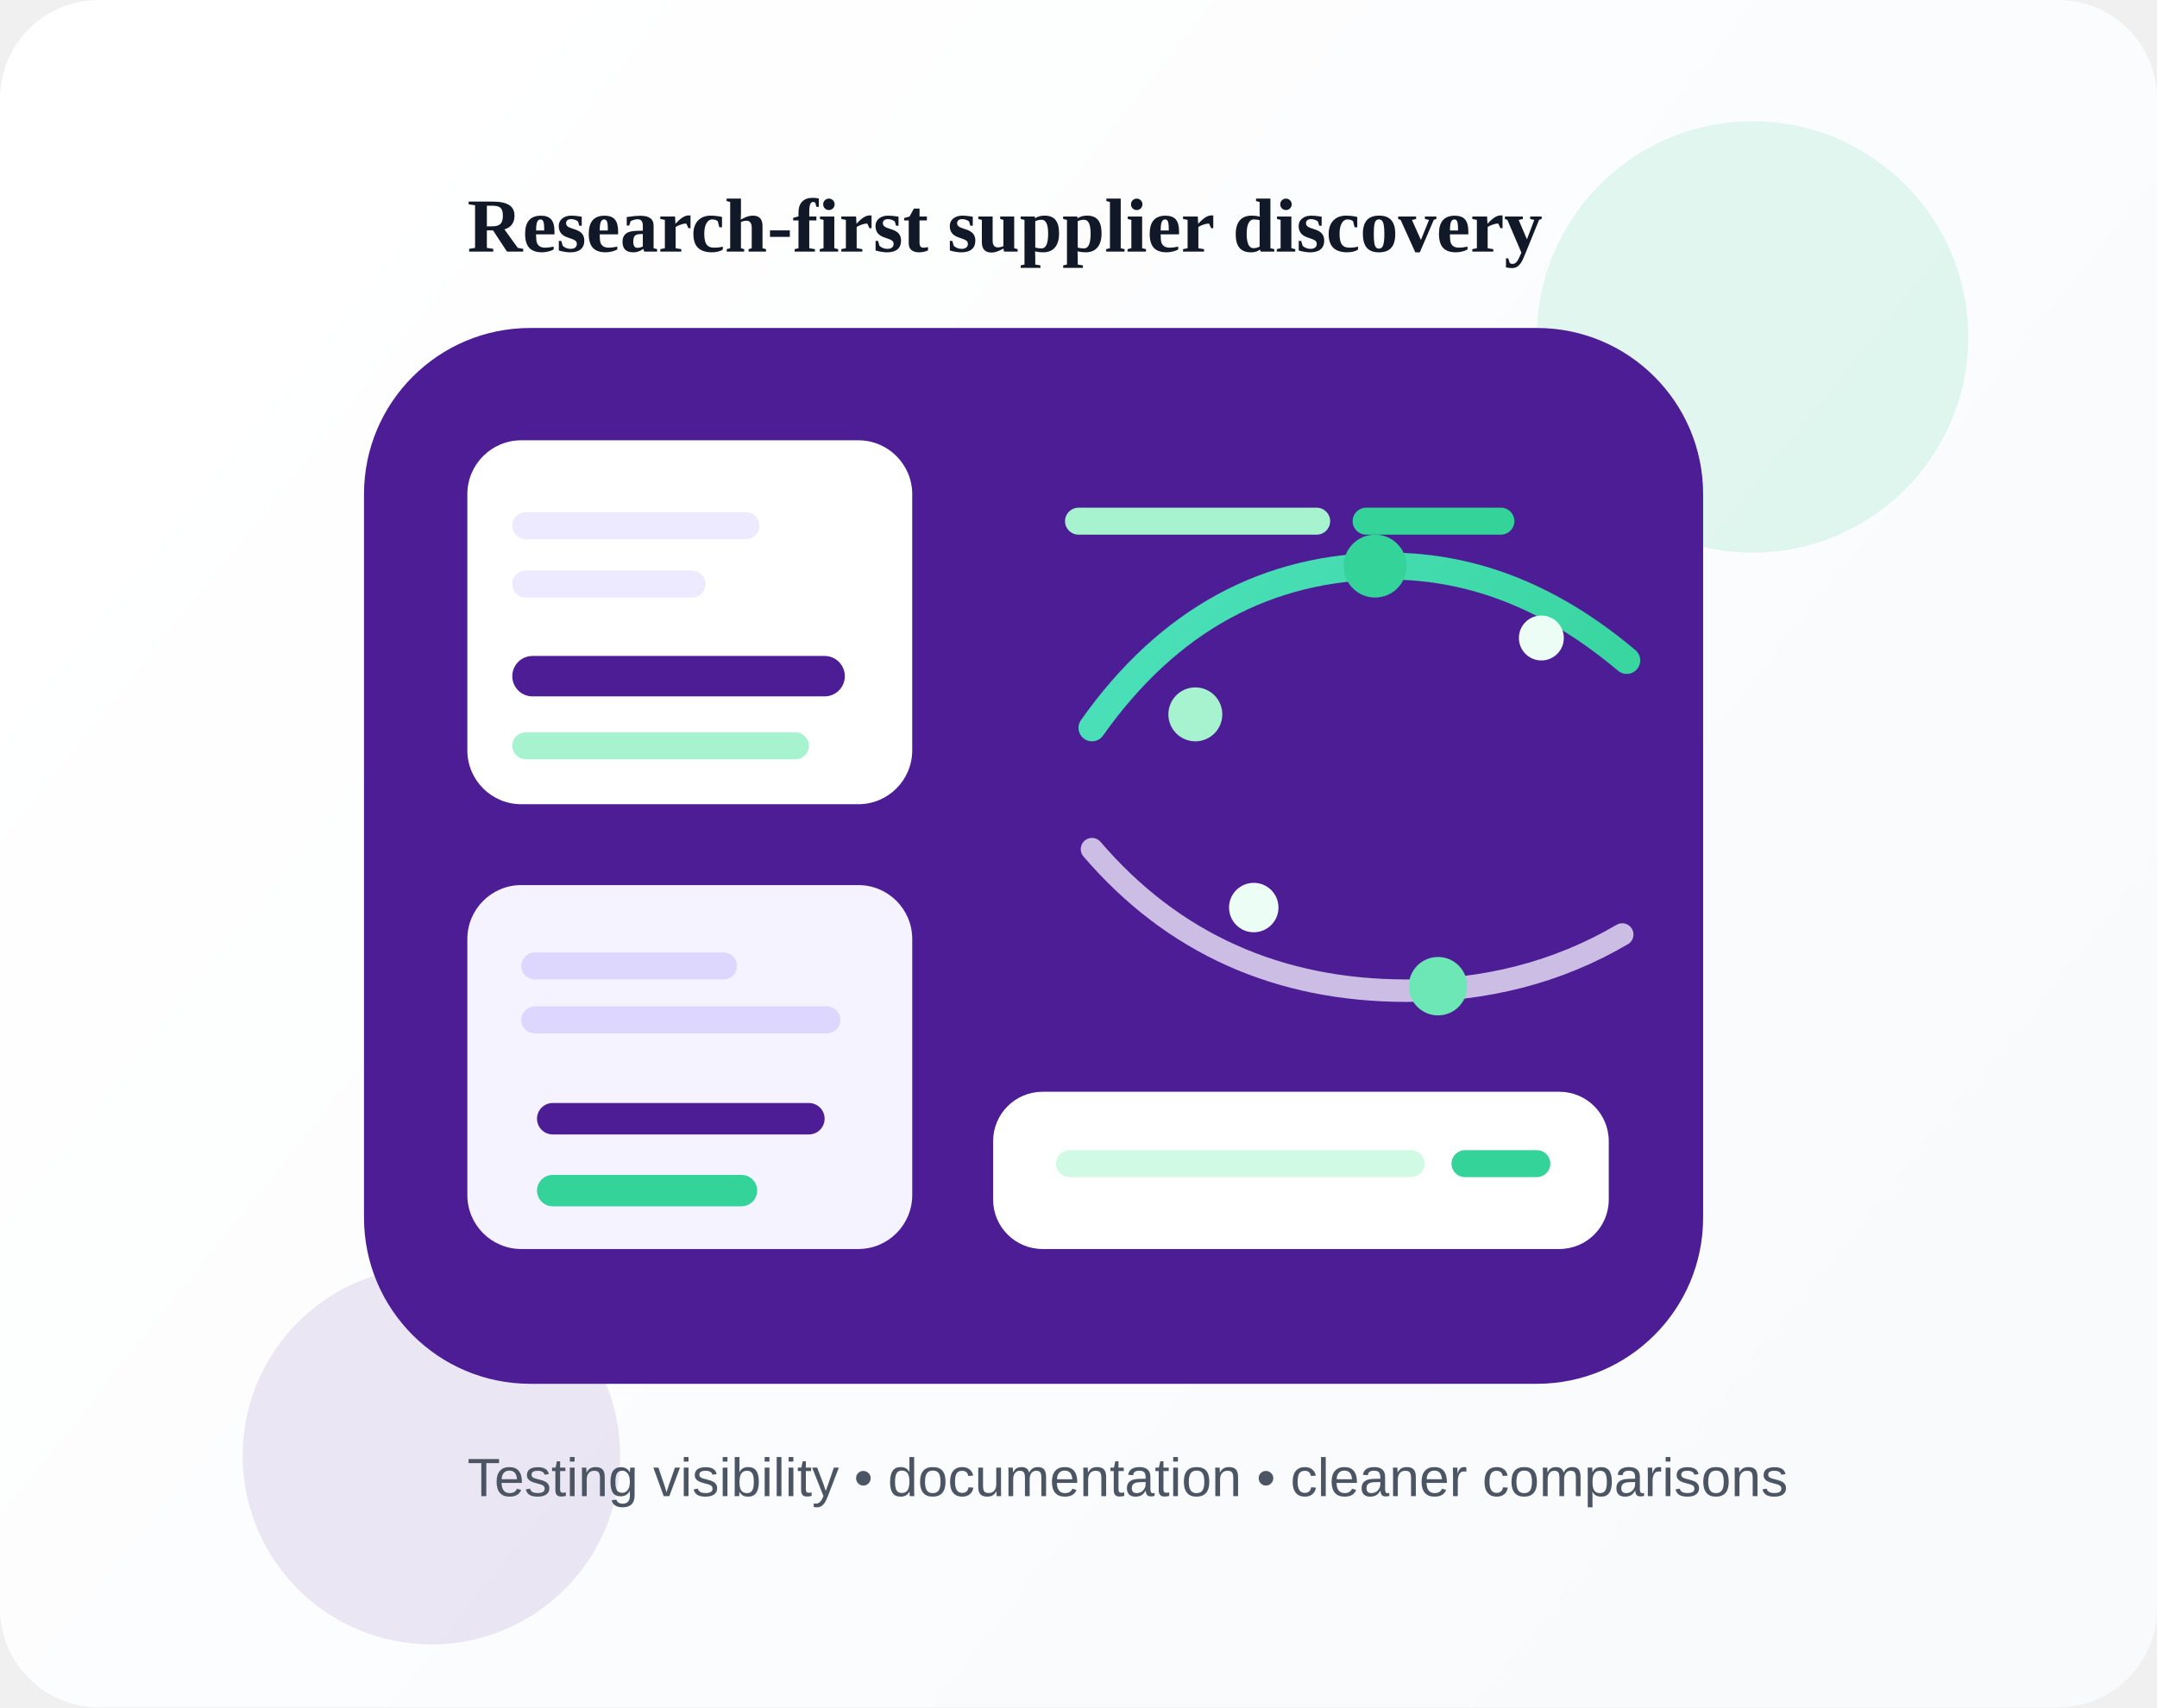
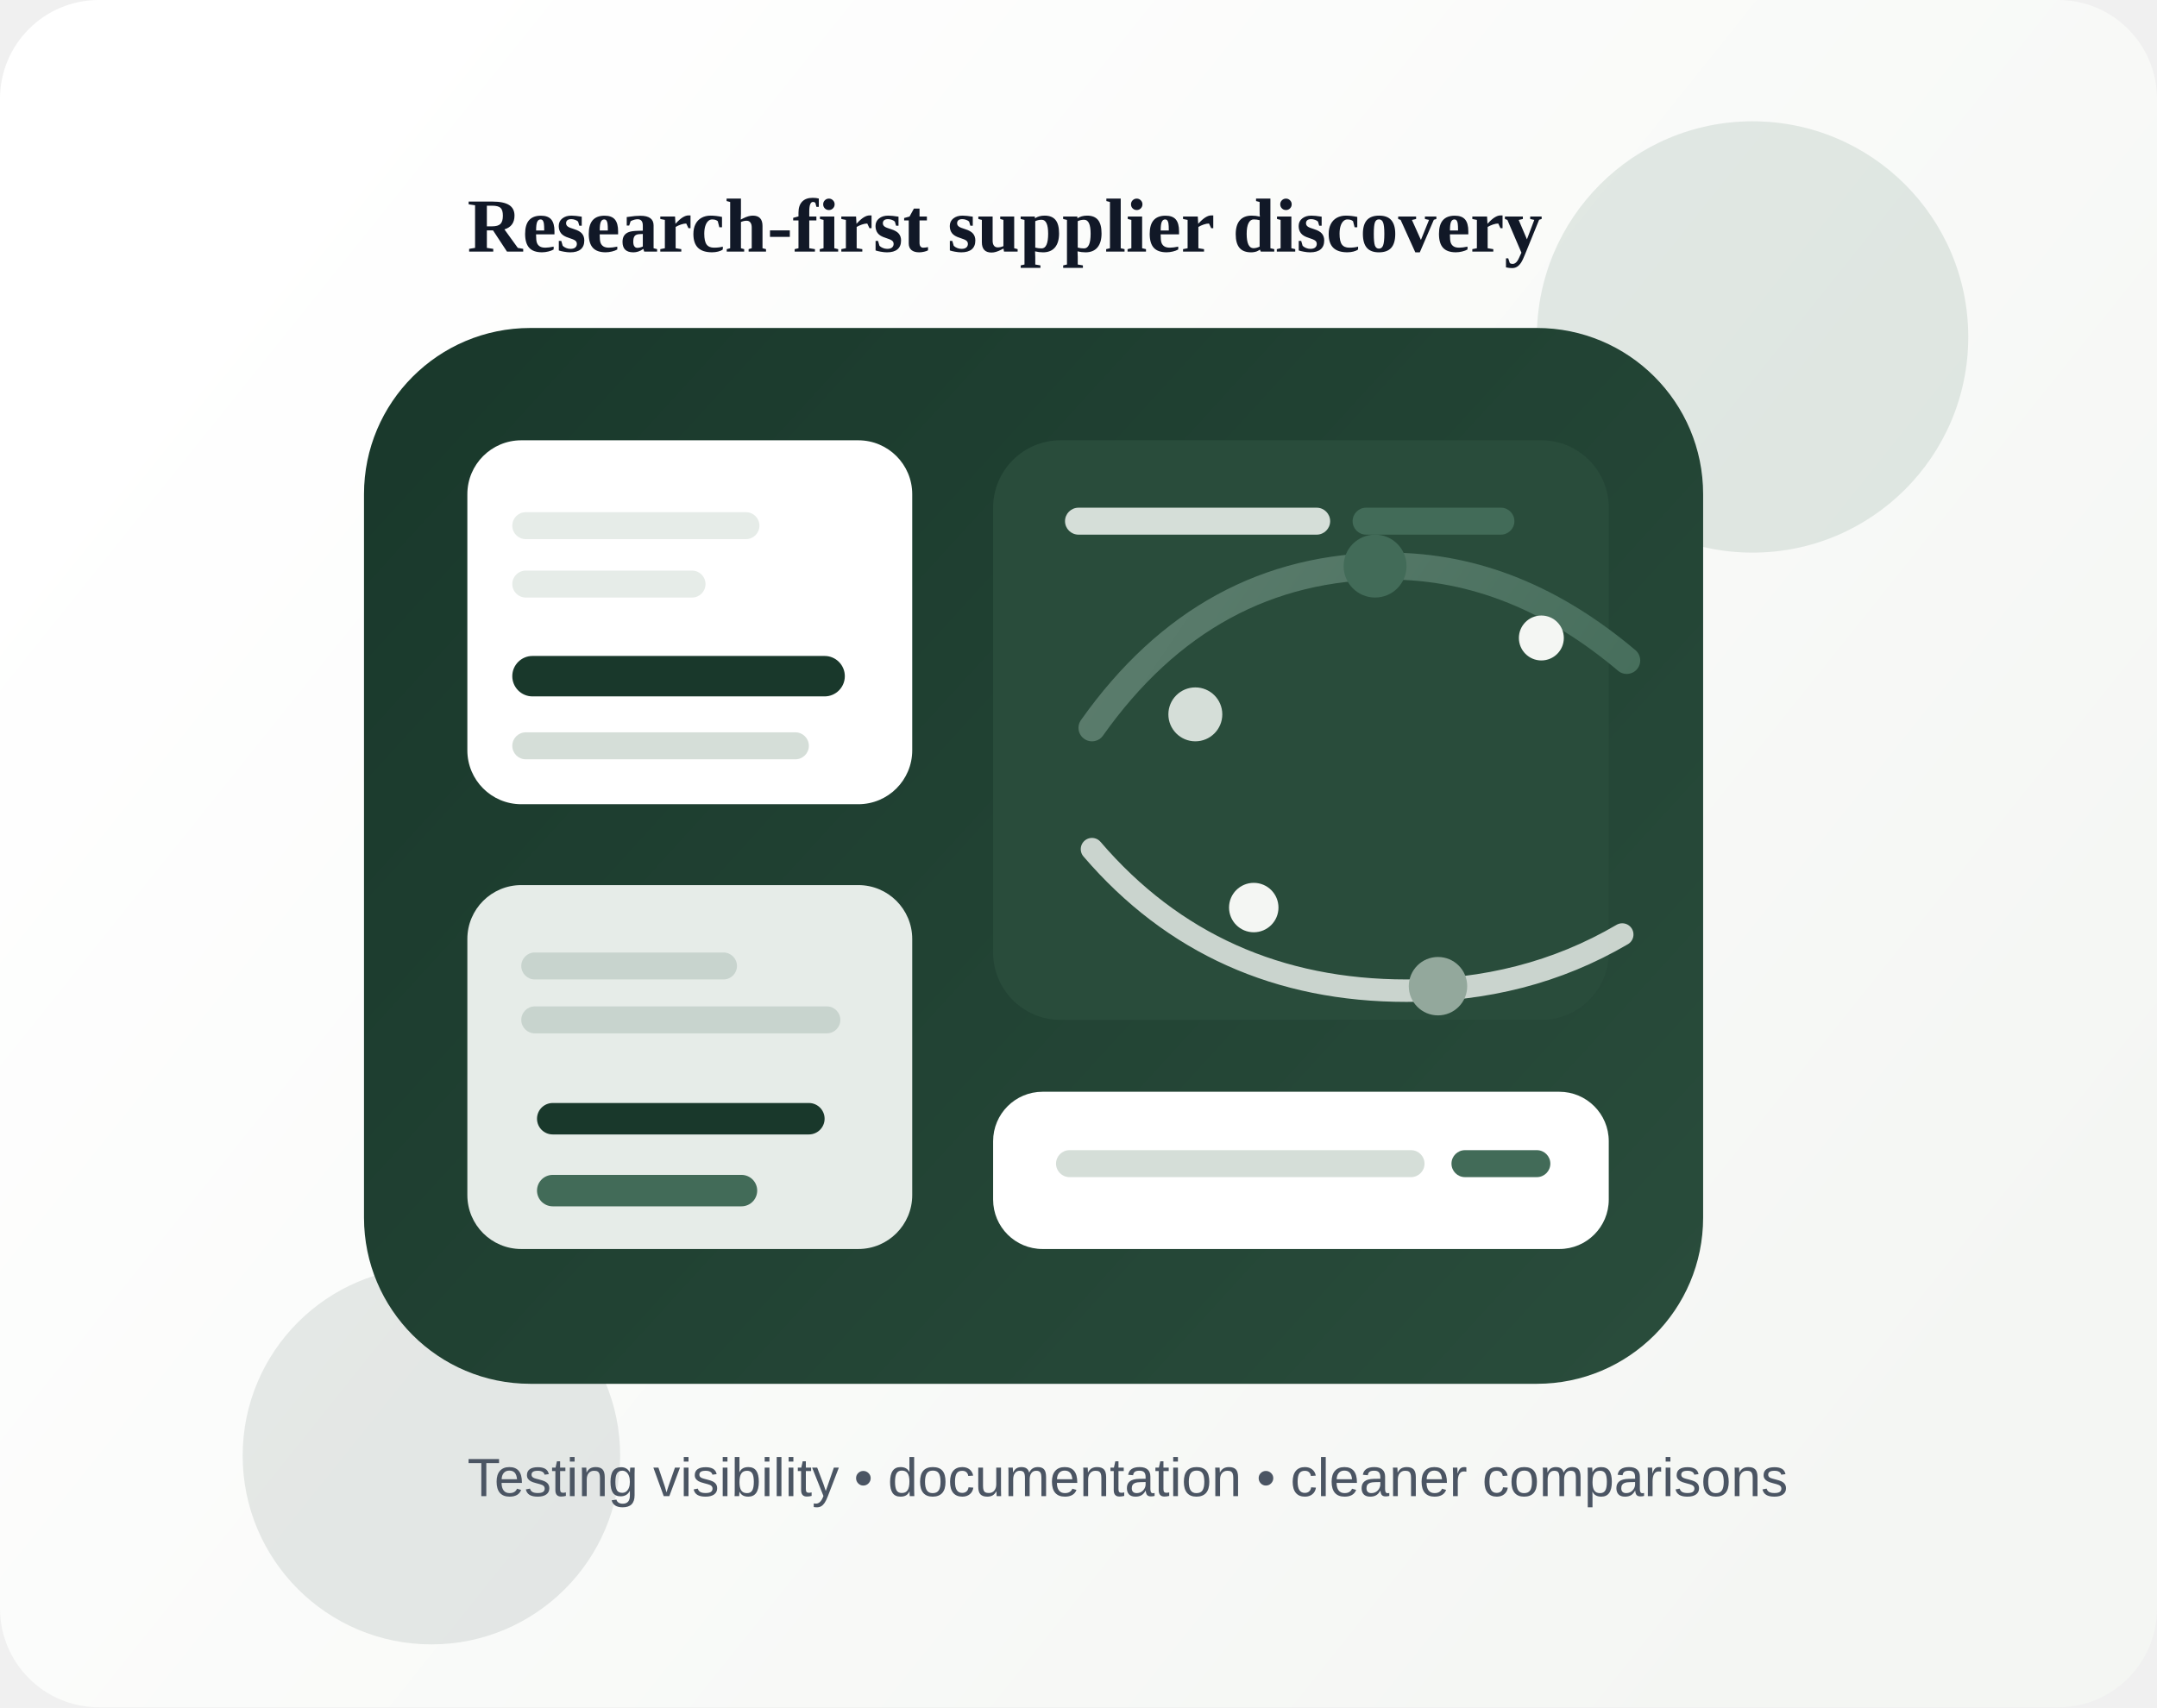
<svg xmlns="http://www.w3.org/2000/svg" width="960" height="760" viewBox="0 0 960 760" fill="none">
  <defs>
    <linearGradient id="bg" x1="112" y1="84" x2="846" y2="672" gradientUnits="userSpaceOnUse">
      <stop stop-color="#FFFFFF" />
-       <stop offset="1" stop-color="#F8FAFC" />
+       <stop offset="1" stop-color="#F4F6F3" />
    </linearGradient>
    <linearGradient id="panel" x1="196" y1="124" x2="728" y2="610" gradientUnits="userSpaceOnUse">
-       <stop stop-color="#4C1D95" />
-       <stop offset="1" stop-color="#4C1D95" />
+       <stop stop-color="#19382B" />
+       <stop offset="1" stop-color="#294C3B" />
    </linearGradient>
    <linearGradient id="glass" x1="176" y1="166" x2="774" y2="612" gradientUnits="userSpaceOnUse">
      <stop stop-color="#FFFFFF" stop-opacity="0.18" />
      <stop offset="1" stop-color="#FFFFFF" stop-opacity="0.04" />
    </linearGradient>
    <linearGradient id="accent" x1="260" y1="260" x2="640" y2="520" gradientUnits="userSpaceOnUse">
-       <stop stop-color="#5EEAD4" />
-       <stop offset="1" stop-color="#34D399" />
+       <stop stop-color="#6F8A7D" />
+       <stop offset="1" stop-color="#426B58" />
    </linearGradient>
  </defs>
  <rect width="960" height="760" rx="44" fill="url(#bg)" />
-   <circle cx="780" cy="150" r="96" fill="#34D399" fill-opacity=".14" />
-   <circle cx="192" cy="648" r="84" fill="#4C1D95" fill-opacity=".10" />
+   <circle cx="780" cy="150" r="96" fill="#426B58" fill-opacity=".14" />
+   <circle cx="192" cy="648" r="84" fill="#19382B" fill-opacity=".10" />
  <rect x="162" y="146" width="596" height="470" rx="74" fill="url(#panel)" />
  <rect x="208" y="196" width="198" height="162" rx="24" fill="#FFFFFF" />
-   <rect x="228" y="228" width="110" height="12" rx="6" fill="#EDE9FE" />
-   <rect x="228" y="254" width="86" height="12" rx="6" fill="#EDE9FE" />
-   <rect x="228" y="292" width="148" height="18" rx="9" fill="#4C1D95" />
-   <rect x="228" y="326" width="132" height="12" rx="6" fill="#A7F3D0" />
-   <rect x="442" y="196" width="274" height="258" rx="30" fill="#4C1D95" />
-   <rect x="474" y="226" width="118" height="12" rx="6" fill="#A7F3D0" />
-   <rect x="602" y="226" width="72" height="12" rx="6" fill="#34D399" />
+   <rect x="228" y="228" width="110" height="12" rx="6" fill="#E6ECE8" />
+   <rect x="228" y="254" width="86" height="12" rx="6" fill="#E6ECE8" />
+   <rect x="228" y="292" width="148" height="18" rx="9" fill="#19382B" />
+   <rect x="228" y="326" width="132" height="12" rx="6" fill="#D5DED8" />
+   <rect x="442" y="196" width="274" height="258" rx="30" fill="#294C3B" />
+   <rect x="474" y="226" width="118" height="12" rx="6" fill="#D5DED8" />
+   <rect x="602" y="226" width="72" height="12" rx="6" fill="#426B58" />
  <path d="M486 324C520 276 564 252 618 252C657 252 692 267 724 294" stroke="url(#accent)" stroke-width="12" stroke-linecap="round" />
-   <path d="M486 378C522 420 569 441 626 441C661 441 693 433 722 416" stroke="#F5F3FF" stroke-opacity="0.75" stroke-width="10" stroke-linecap="round" />
-   <circle cx="532" cy="318" r="12" fill="#A7F3D0" />
-   <circle cx="612" cy="252" r="14" fill="#34D399" />
-   <circle cx="686" cy="284" r="10" fill="#ECFDF5" />
-   <circle cx="558" cy="404" r="11" fill="#ECFDF5" />
-   <circle cx="640" cy="439" r="13" fill="#6EE7B7" />
-   <rect x="208" y="394" width="198" height="162" rx="24" fill="#F5F3FF" />
-   <rect x="232" y="424" width="96" height="12" rx="6" fill="#DDD6FE" />
-   <rect x="232" y="448" width="142" height="12" rx="6" fill="#DDD6FE" />
-   <path d="M246 498H360" stroke="#4C1D95" stroke-width="14" stroke-linecap="round" />
-   <path d="M246 530H330" stroke="#34D399" stroke-width="14" stroke-linecap="round" />
+   <path d="M486 378C522 420 569 441 626 441C661 441 693 433 722 416" stroke="#E6ECE8" stroke-opacity="0.85" stroke-width="10" stroke-linecap="round" />
+   <circle cx="532" cy="318" r="12" fill="#D5DED8" />
+   <circle cx="612" cy="252" r="14" fill="#426B58" />
+   <circle cx="686" cy="284" r="10" fill="#F4F6F3" />
+   <circle cx="558" cy="404" r="11" fill="#F4F6F3" />
+   <circle cx="640" cy="439" r="13" fill="#93A89C" />
+   <rect x="208" y="394" width="198" height="162" rx="24" fill="#E6ECE8" />
+   <rect x="232" y="424" width="96" height="12" rx="6" fill="#C8D4CE" />
+   <rect x="232" y="448" width="142" height="12" rx="6" fill="#C8D4CE" />
+   <path d="M246 498H360" stroke="#19382B" stroke-width="14" stroke-linecap="round" />
+   <path d="M246 530H330" stroke="#426B58" stroke-width="14" stroke-linecap="round" />
  <rect x="442" y="486" width="274" height="70" rx="22" fill="#FFFFFF" />
-   <rect x="470" y="512" width="164" height="12" rx="6" fill="#D1FAE5" />
-   <rect x="646" y="512" width="44" height="12" rx="6" fill="#34D399" />
+   <rect x="470" y="512" width="164" height="12" rx="6" fill="#D5DED8" />
+   <rect x="646" y="512" width="44" height="12" rx="6" fill="#426B58" />
  <text x="208" y="112" fill="#111827" font-family="Georgia, 'Times New Roman', serif" font-size="34" font-weight="700">Research-first supplier discovery</text>
  <text x="208" y="666" fill="#4B5563" font-family="Arial, Helvetica, sans-serif" font-size="24">Testing visibility • documentation • cleaner comparisons</text>
</svg>
